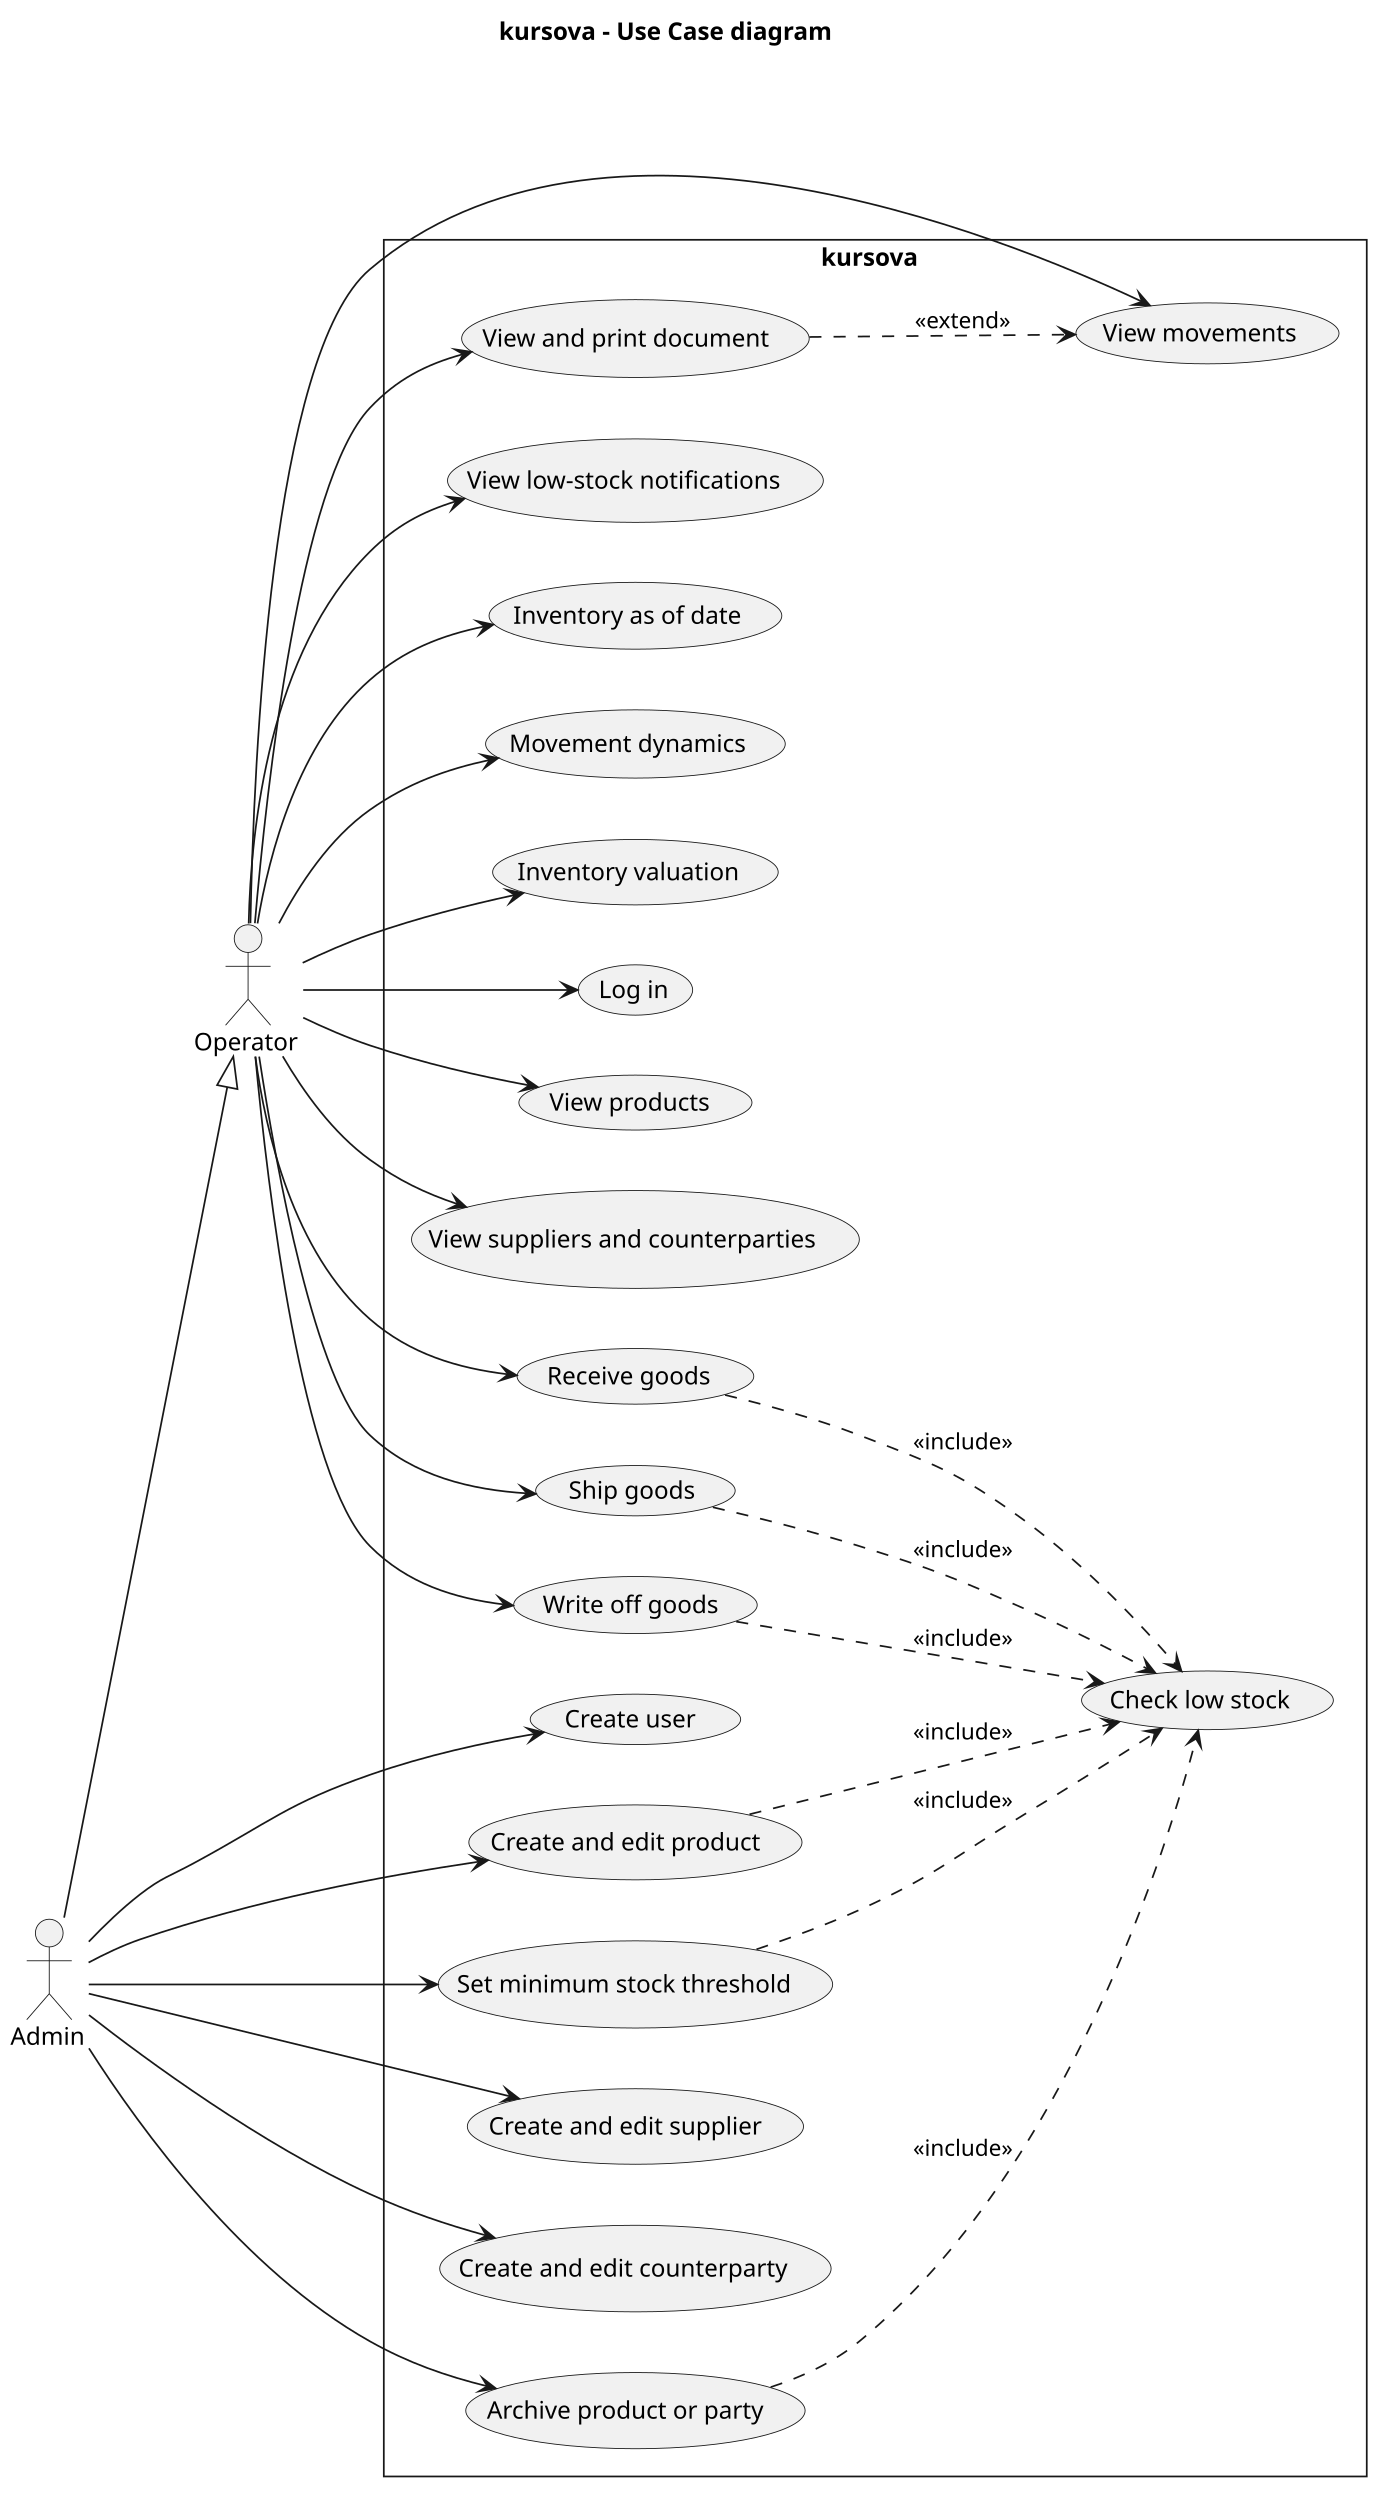
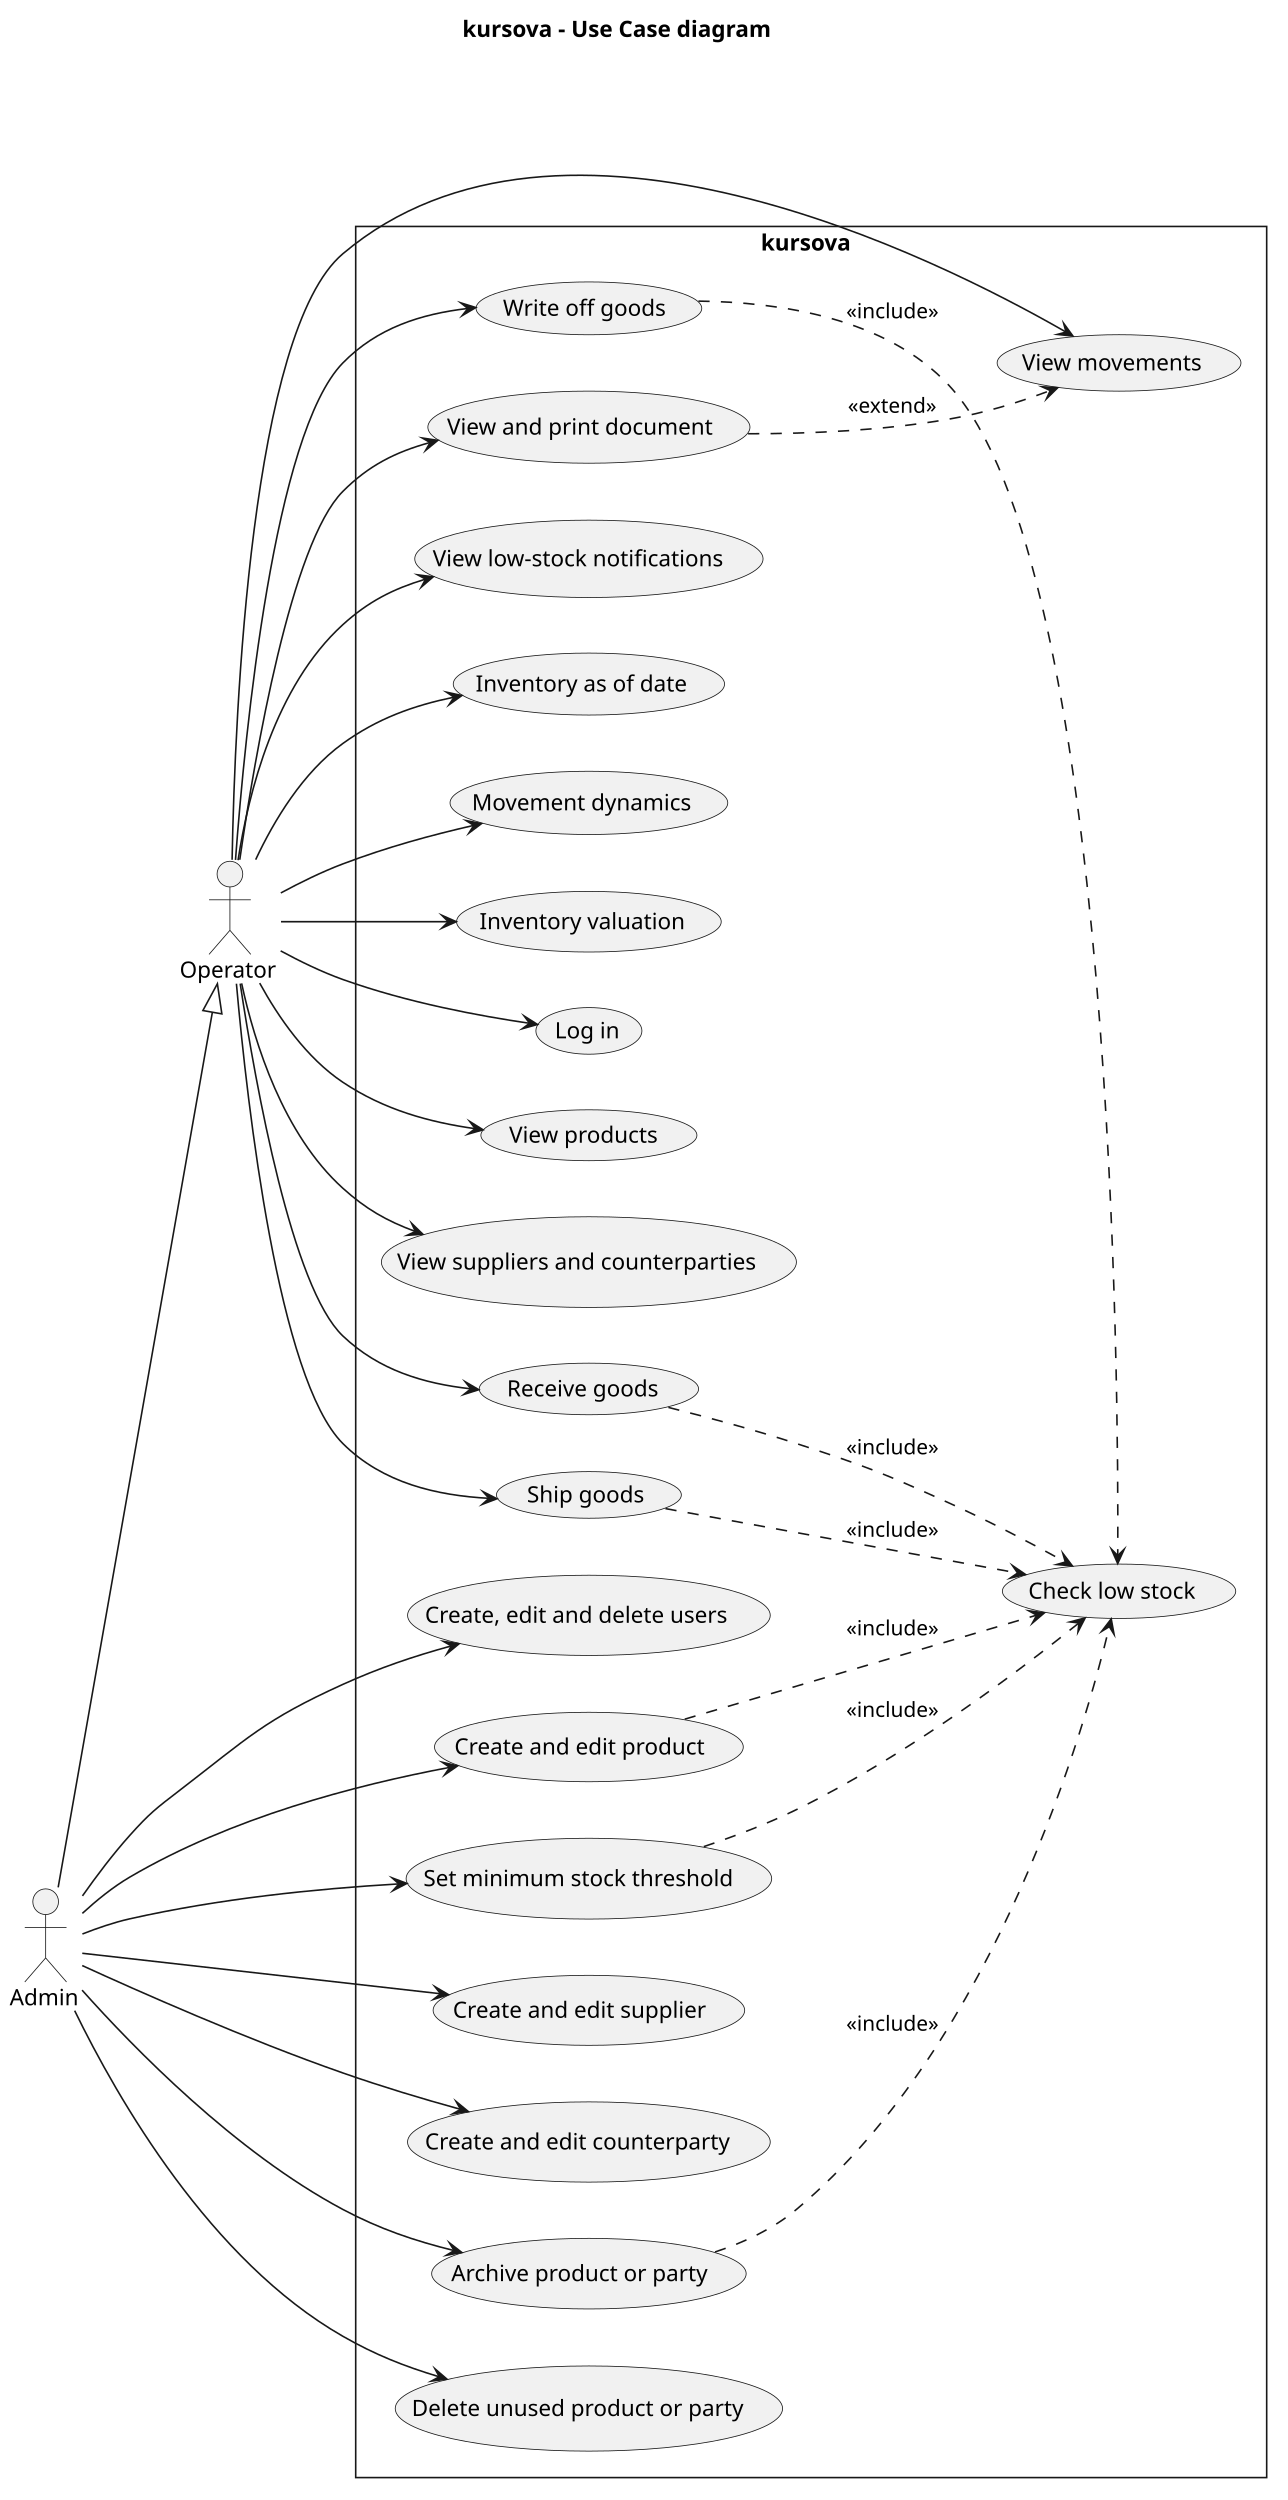
- <svg xmlns="http://www.w3.org/2000/svg" version="1.1" data-diagram-type="DESCRIPTION" style="width:802px;height:1443px;background:#FFFFFF;" width="802px" height="1443px" viewBox="0 0 802 1443" zoomAndPan="magnify" preserveAspectRatio="none" contentStyleType="text/css">
+ <svg xmlns="http://www.w3.org/2000/svg" version="1.1" data-diagram-type="DESCRIPTION" style="width:802px;height:1557px;background:#FFFFFF;" width="802px" height="1557px" viewBox="0 0 802 1557" zoomAndPan="magnify" preserveAspectRatio="none" contentStyleType="text/css">
  <defs />
  <g font-family="sans-serif" lengthAdjust="spacing">
    <g class="title" data-source-line="1">
      <text x="287.951" y="22.995" fill="#000" font-size="14" textLength="219.987" font-weight="700">kursova - Use Case diagram</text>
    </g>
    <g class="cluster" data-qualified-name="kursova" id="ent0004" data-source-line="13">
-       <rect x="221.53" y="138.417" width="567.36" height="1291" fill="none" style="stroke:#181818;stroke-width:1;" />
-       <text x="473.857" y="153.412" fill="#000" font-size="14" textLength="62.706" font-weight="700">kursova</text>
+       <rect x="221.53" y="141.037" width="567.36" height="1402" fill="none" style="stroke:#181818;stroke-width:1;" />
+       <text x="473.857" y="156.032" fill="#000" font-size="14" textLength="62.706" font-weight="700">kursova</text>
    </g>
    <g class="entity" data-qualified-name="kursova.UC_Login" id="ent0005" data-source-line="14">
-       <ellipse cx="366.767" cy="571.421" rx="33.027" ry="14.524" fill="#F1F1F1" style="stroke:#181818;stroke-width:0.5;" />
-       <text x="345.535" y="576.069" fill="#000" font-size="14" textLength="42.465">Log in</text>
+       <ellipse cx="366.767" cy="642.041" rx="33.027" ry="14.524" fill="#F1F1F1" style="stroke:#181818;stroke-width:0.5;" />
+       <text x="345.535" y="646.689" fill="#000" font-size="14" textLength="42.465">Log in</text>
    </g>
    <g class="entity" data-qualified-name="kursova.UC_ViewProducts" id="ent0006" data-source-line="16">
-       <ellipse cx="366.766" cy="636.412" rx="67.276" ry="15.855" fill="#F1F1F1" style="stroke:#181818;stroke-width:0.5;" />
-       <text x="317.052" y="641.061" fill="#000" font-size="14" textLength="99.429">View products</text>
+       <ellipse cx="366.766" cy="707.032" rx="67.276" ry="15.855" fill="#F1F1F1" style="stroke:#181818;stroke-width:0.5;" />
+       <text x="317.052" y="711.681" fill="#000" font-size="14" textLength="99.429">View products</text>
    </g>
    <g class="entity" data-qualified-name="kursova.UC_ViewParties" id="ent0007" data-source-line="17">
-       <ellipse cx="366.774" cy="715.416" rx="129.244" ry="28.249" fill="#F1F1F1" style="stroke:#181818;stroke-width:0.5;" />
-       <text x="247.285" y="720.064" fill="#000" font-size="14" textLength="238.978">View suppliers and counterparties</text>
+       <ellipse cx="366.774" cy="786.036" rx="129.244" ry="28.249" fill="#F1F1F1" style="stroke:#181818;stroke-width:0.5;" />
+       <text x="247.285" y="790.684" fill="#000" font-size="14" textLength="238.978">View suppliers and counterparties</text>
    </g>
    <g class="entity" data-qualified-name="kursova.UC_Receive" id="ent0008" data-source-line="19">
-       <ellipse cx="366.77" cy="794.419" rx="68.31" ry="16.062" fill="#F1F1F1" style="stroke:#181818;stroke-width:0.5;" />
-       <text x="315.726" y="799.067" fill="#000" font-size="14" textLength="102.088">Receive goods</text>
+       <ellipse cx="366.77" cy="865.039" rx="68.31" ry="16.062" fill="#F1F1F1" style="stroke:#181818;stroke-width:0.5;" />
+       <text x="315.726" y="869.687" fill="#000" font-size="14" textLength="102.088">Receive goods</text>
    </g>
    <g class="entity" data-qualified-name="kursova.UC_Ship" id="ent0009" data-source-line="20">
-       <ellipse cx="366.768" cy="860.421" rx="57.578" ry="14.524" fill="#F1F1F1" style="stroke:#181818;stroke-width:0.5;" />
-       <text x="328.175" y="865.069" fill="#000" font-size="14" textLength="77.185">Ship goods</text>
+       <ellipse cx="366.768" cy="931.041" rx="57.578" ry="14.524" fill="#F1F1F1" style="stroke:#181818;stroke-width:0.5;" />
+       <text x="328.175" y="935.689" fill="#000" font-size="14" textLength="77.185">Ship goods</text>
    </g>
    <g class="entity" data-qualified-name="kursova.UC_WriteOff" id="ent0010" data-source-line="21">
-       <ellipse cx="366.772" cy="926.415" rx="70.292" ry="16.458" fill="#F1F1F1" style="stroke:#181818;stroke-width:0.5;" />
-       <text x="313.216" y="931.064" fill="#000" font-size="14" textLength="107.112">Write off goods</text>
+       <ellipse cx="366.772" cy="192.035" rx="70.292" ry="16.458" fill="#F1F1F1" style="stroke:#181818;stroke-width:0.5;" />
+       <text x="313.216" y="196.684" fill="#000" font-size="14" textLength="107.112">Write off goods</text>
    </g>
    <g class="entity" data-qualified-name="kursova.UC_ViewMovements" id="ent0011" data-source-line="22">
-       <ellipse cx="696.945" cy="192.414" rx="75.935" ry="17.587" fill="#F1F1F1" style="stroke:#181818;stroke-width:0.5;" />
-       <text x="636.45" y="197.062" fill="#000" font-size="14" textLength="120.989">View movements</text>
+       <ellipse cx="696.945" cy="226.034" rx="75.935" ry="17.587" fill="#F1F1F1" style="stroke:#181818;stroke-width:0.5;" />
+       <text x="636.45" y="230.682" fill="#000" font-size="14" textLength="120.989">View movements</text>
    </g>
    <g class="entity" data-qualified-name="kursova.UC_Print" id="ent0012" data-source-line="23">
-       <ellipse cx="366.774" cy="195.42" rx="100.314" ry="22.463" fill="#F1F1F1" style="stroke:#181818;stroke-width:0.5;" />
-       <text x="278.399" y="200.068" fill="#000" font-size="14" textLength="176.75">View and print document</text>
+       <ellipse cx="366.774" cy="266.04" rx="100.314" ry="22.463" fill="#F1F1F1" style="stroke:#181818;stroke-width:0.5;" />
+       <text x="278.399" y="270.688" fill="#000" font-size="14" textLength="176.75">View and print document</text>
    </g>
    <g class="entity" data-qualified-name="kursova.UC_Notifications" id="ent0013" data-source-line="25">
-       <ellipse cx="366.769" cy="277.421" rx="108.469" ry="24.094" fill="#F1F1F1" style="stroke:#181818;stroke-width:0.5;" />
-       <text x="269.487" y="282.069" fill="#000" font-size="14" textLength="194.564">View low-stock notifications</text>
+       <ellipse cx="366.769" cy="348.041" rx="108.469" ry="24.094" fill="#F1F1F1" style="stroke:#181818;stroke-width:0.5;" />
+       <text x="269.487" y="352.689" fill="#000" font-size="14" textLength="194.564">View low-stock notifications</text>
    </g>
    <g class="entity" data-qualified-name="kursova.UC_ReportAsOf" id="ent0014" data-source-line="27">
-       <ellipse cx="366.773" cy="355.415" rx="84.493" ry="19.299" fill="#F1F1F1" style="stroke:#181818;stroke-width:0.5;" />
-       <text x="296.195" y="360.064" fill="#000" font-size="14" textLength="141.155">Inventory as of date</text>
+       <ellipse cx="366.773" cy="426.035" rx="84.493" ry="19.299" fill="#F1F1F1" style="stroke:#181818;stroke-width:0.5;" />
+       <text x="296.195" y="430.684" fill="#000" font-size="14" textLength="141.155">Inventory as of date</text>
    </g>
    <g class="entity" data-qualified-name="kursova.UC_ReportDynamics" id="ent0015" data-source-line="28">
-       <ellipse cx="366.77" cy="429.415" rx="86.49" ry="19.698" fill="#F1F1F1" style="stroke:#181818;stroke-width:0.5;" />
-       <text x="293.896" y="434.063" fill="#000" font-size="14" textLength="145.749">Movement dynamics</text>
+       <ellipse cx="366.77" cy="500.035" rx="86.49" ry="19.698" fill="#F1F1F1" style="stroke:#181818;stroke-width:0.5;" />
+       <text x="293.896" y="504.683" fill="#000" font-size="14" textLength="145.749">Movement dynamics</text>
    </g>
    <g class="entity" data-qualified-name="kursova.UC_ReportValuation" id="ent0016" data-source-line="29">
-       <ellipse cx="366.768" cy="503.421" rx="82.418" ry="18.884" fill="#F1F1F1" style="stroke:#181818;stroke-width:0.5;" />
-       <text x="298.597" y="508.069" fill="#000" font-size="14" textLength="136.343">Inventory valuation</text>
+       <ellipse cx="366.768" cy="574.041" rx="82.418" ry="18.884" fill="#F1F1F1" style="stroke:#181818;stroke-width:0.5;" />
+       <text x="298.597" y="578.689" fill="#000" font-size="14" textLength="136.343">Inventory valuation</text>
    </g>
    <g class="entity" data-qualified-name="kursova.UC_CreateUser" id="ent0017" data-source-line="31">
-       <ellipse cx="366.774" cy="992.414" rx="60.734" ry="14.547" fill="#F1F1F1" style="stroke:#181818;stroke-width:0.5;" />
-       <text x="325.868" y="997.062" fill="#000" font-size="14" textLength="81.813">Create user</text>
+       <ellipse cx="366.773" cy="1006.035" rx="112.943" ry="24.989" fill="#F1F1F1" style="stroke:#181818;stroke-width:0.5;" />
+       <text x="264.658" y="1010.684" fill="#000" font-size="14" textLength="204.23">Create, edit and delete users</text>
    </g>
    <g class="entity" data-qualified-name="kursova.UC_ManageProduct" id="ent0018" data-source-line="32">
-       <ellipse cx="366.766" cy="1063.418" rx="96.156" ry="21.631" fill="#F1F1F1" style="stroke:#181818;stroke-width:0.5;" />
-       <text x="282.992" y="1068.067" fill="#000" font-size="14" textLength="167.549">Create and edit product</text>
+       <ellipse cx="366.766" cy="1088.038" rx="96.156" ry="21.631" fill="#F1F1F1" style="stroke:#181818;stroke-width:0.5;" />
+       <text x="282.992" y="1092.687" fill="#000" font-size="14" textLength="167.549">Create and edit product</text>
    </g>
    <g class="entity" data-qualified-name="kursova.UC_Threshold" id="ent0019" data-source-line="33">
-       <ellipse cx="366.765" cy="1145.416" rx="113.845" ry="25.169" fill="#F1F1F1" style="stroke:#181818;stroke-width:0.5;" />
-       <text x="263.679" y="1150.064" fill="#000" font-size="14" textLength="206.172">Set minimum stock threshold</text>
+       <ellipse cx="366.765" cy="1170.036" rx="113.845" ry="25.169" fill="#F1F1F1" style="stroke:#181818;stroke-width:0.5;" />
+       <text x="263.679" y="1174.684" fill="#000" font-size="14" textLength="206.172">Set minimum stock threshold</text>
    </g>
    <g class="entity" data-qualified-name="kursova.UC_ManageSupplier" id="ent0020" data-source-line="34">
-       <ellipse cx="366.767" cy="1227.412" rx="97.027" ry="21.805" fill="#F1F1F1" style="stroke:#181818;stroke-width:0.5;" />
-       <text x="282.025" y="1232.061" fill="#000" font-size="14" textLength="169.483">Create and edit supplier</text>
+       <ellipse cx="366.767" cy="1252.032" rx="97.027" ry="21.805" fill="#F1F1F1" style="stroke:#181818;stroke-width:0.5;" />
+       <text x="282.025" y="1256.681" fill="#000" font-size="14" textLength="169.483">Create and edit supplier</text>
    </g>
    <g class="entity" data-qualified-name="kursova.UC_ManageCounterparty" id="ent0021" data-source-line="35">
-       <ellipse cx="366.766" cy="1309.418" rx="112.956" ry="24.991" fill="#F1F1F1" style="stroke:#181818;stroke-width:0.5;" />
-       <text x="264.637" y="1314.066" fill="#000" font-size="14" textLength="204.258">Create and edit counterparty</text>
+       <ellipse cx="366.766" cy="1334.038" rx="112.956" ry="24.991" fill="#F1F1F1" style="stroke:#181818;stroke-width:0.5;" />
+       <text x="264.637" y="1338.686" fill="#000" font-size="14" textLength="204.258">Create and edit counterparty</text>
    </g>
    <g class="entity" data-qualified-name="kursova.UC_Archive" id="ent0022" data-source-line="36">
-       <ellipse cx="366.773" cy="1391.415" rx="97.943" ry="21.989" fill="#F1F1F1" style="stroke:#181818;stroke-width:0.5;" />
-       <text x="281.016" y="1396.064" fill="#000" font-size="14" textLength="171.514">Archive product or party</text>
-     </g>
-     <g class="entity" data-qualified-name="kursova.UC_CheckLowStock" id="ent0023" data-source-line="38">
-       <ellipse cx="696.948" cy="981.42" rx="72.668" ry="16.934" fill="#F1F1F1" style="stroke:#181818;stroke-width:0.5;" />
-       <text x="640.435" y="986.069" fill="#000" font-size="14" textLength="113.025">Check low stock</text>
+       <ellipse cx="366.773" cy="1416.035" rx="97.943" ry="21.989" fill="#F1F1F1" style="stroke:#181818;stroke-width:0.5;" />
+       <text x="281.016" y="1420.684" fill="#000" font-size="14" textLength="171.514">Archive product or party</text>
+     </g>
+     <g class="entity" data-qualified-name="kursova.UC_Delete" id="ent0023" data-source-line="37">
+       <ellipse cx="366.774" cy="1500.042" rx="120.624" ry="26.525" fill="#F1F1F1" style="stroke:#181818;stroke-width:0.5;" />
+       <text x="256.431" y="1504.69" fill="#000" font-size="14" textLength="220.685">Delete unused product or party</text>
+     </g>
+     <g class="entity" data-qualified-name="kursova.UC_CheckLowStock" id="ent0024" data-source-line="39">
+       <ellipse cx="696.948" cy="991.04" rx="72.668" ry="16.934" fill="#F1F1F1" style="stroke:#181818;stroke-width:0.5;" />
+       <text x="640.435" y="995.689" fill="#000" font-size="14" textLength="113.025">Check low stock</text>
    </g>
    <g class="entity" data-qualified-name="Operator" id="ent0001" data-source-line="8">
-       <ellipse cx="143.193" cy="541.767" rx="8" ry="8" fill="#F1F1F1" style="stroke:#181818;stroke-width:0.5;" />
-       <path d="M143.193,549.767 L143.193,576.767 M130.193,557.767 L156.193,557.767 M143.193,576.767 L130.193,591.767 M143.193,576.767 L156.193,591.767" style="stroke:#181818;stroke-width:0.5;" fill="none" />
-       <text x="111.86" y="606.262" fill="#000" font-size="14" textLength="62.665">Operator</text>
+       <ellipse cx="143.193" cy="544.387" rx="8" ry="8" fill="#F1F1F1" style="stroke:#181818;stroke-width:0.5;" />
+       <path d="M143.193,552.387 L143.193,579.387 M130.193,560.387 L156.193,560.387 M143.193,579.387 L130.193,594.387 M143.193,579.387 L156.193,594.387" style="stroke:#181818;stroke-width:0.5;" fill="none" />
+       <text x="111.86" y="608.882" fill="#000" font-size="14" textLength="62.665">Operator</text>
    </g>
    <g class="entity" data-qualified-name="Admin" id="ent0002" data-source-line="9">
-       <ellipse cx="28.432" cy="1115.767" rx="8" ry="8" fill="#F1F1F1" style="stroke:#181818;stroke-width:0.5;" />
-       <path d="M28.432,1123.767 L28.432,1150.767 M15.432,1131.767 L41.432,1131.767 M28.432,1150.767 L15.432,1165.767 M28.432,1150.767 L41.432,1165.767" style="stroke:#181818;stroke-width:0.5;" fill="none" />
-       <text x="6" y="1180.262" fill="#000" font-size="14" textLength="44.864">Admin</text>
+       <ellipse cx="28.432" cy="1184.387" rx="8" ry="8" fill="#F1F1F1" style="stroke:#181818;stroke-width:0.5;" />
+       <path d="M28.432,1192.387 L28.432,1219.387 M15.432,1200.387 L41.432,1200.387 M28.432,1219.387 L15.432,1234.387 M28.432,1219.387 L41.432,1234.387" style="stroke:#181818;stroke-width:0.5;" fill="none" />
+       <text x="6" y="1248.882" fill="#000" font-size="14" textLength="44.864">Admin</text>
    </g>
    <g class="link" data-entity-1="ent0002" data-entity-2="ent0001" id="lnk3" data-source-line="11" data-link-type="extension">
-       <path d="M37.01,1106.867 C57.55,1002.297 110.679,731.839 131.189,627.469" style="stroke:#181818;stroke-width:1;" fill="none" id="Admin-to-Operator" />
-       <polygon points="134.66,609.807,125.302,626.312,137.077,628.626,134.66,609.807" fill="none" style="stroke:#181818;stroke-width:1;stroke-linejoin:miter;stroke-miterlimit:10;" />
-     </g>
-     <g class="link" data-entity-1="ent0001" data-entity-2="ent0005" id="lnk24" data-source-line="41" data-link-type="dependency">
-       <path d="M175.01,571.417 C216.74,571.417 285.91,571.417 328.43,571.417" style="stroke:#181818;stroke-width:1;" fill="none" id="Operator-to-UC_Login" />
-       <polygon points="333.43,571.417,324.43,567.417,328.43,571.417,324.43,575.417,333.43,571.417" fill="#181818" style="stroke:#181818;stroke-width:1;stroke-linejoin:miter;stroke-miterlimit:10;" />
-     </g>
-     <g class="link" data-entity-1="ent0001" data-entity-2="ent0006" id="lnk25" data-source-line="42" data-link-type="dependency">
-       <path d="M175.01,587.397 C186.83,593.057 200.58,599.087 213.53,603.417 C244.95,613.927 276.246,621.014 305.466,626.504" style="stroke:#181818;stroke-width:1;" fill="none" id="Operator-to-UC_ViewProducts" />
-       <polygon points="310.38,627.427,302.273,621.834,305.466,626.504,300.796,629.696,310.38,627.427" fill="#181818" style="stroke:#181818;stroke-width:1;stroke-linejoin:miter;stroke-miterlimit:10;" />
-     </g>
-     <g class="link" data-entity-1="ent0001" data-entity-2="ent0007" id="lnk26" data-source-line="43" data-link-type="dependency">
-       <path d="M163.19,609.687 C175.09,630.087 192.22,654.067 213.53,669.417 C230,681.277 244.822,688.52 264.342,695.1" style="stroke:#181818;stroke-width:1;" fill="none" id="Operator-to-UC_ViewParties" />
-       <polygon points="269.08,696.697,261.829,690.032,264.342,695.1,259.274,697.612,269.08,696.697" fill="#181818" style="stroke:#181818;stroke-width:1;stroke-linejoin:miter;stroke-miterlimit:10;" />
-     </g>
-     <g class="link" data-entity-1="ent0001" data-entity-2="ent0008" id="lnk27" data-source-line="44" data-link-type="dependency">
-       <path d="M147.43,609.977 C153.2,653.347 169.2,722.757 213.53,761.417 C236.66,781.597 264.246,789.768 293.316,793.278" style="stroke:#181818;stroke-width:1;" fill="none" id="Operator-to-UC_Receive" />
-       <polygon points="298.28,793.877,289.824,788.827,293.316,793.278,288.865,796.769,298.28,793.877" fill="#181818" style="stroke:#181818;stroke-width:1;stroke-linejoin:miter;stroke-miterlimit:10;" />
-     </g>
-     <g class="link" data-entity-1="ent0001" data-entity-2="ent0009" id="lnk28" data-source-line="45" data-link-type="dependency">
-       <path d="M149.59,609.867 C159.37,673.967 181.96,798.577 213.53,828.417 C238.85,852.347 272.32,859.976 304.25,861.966" style="stroke:#181818;stroke-width:1;" fill="none" id="Operator-to-UC_Ship" />
-       <polygon points="309.24,862.277,300.506,857.725,304.25,861.966,300.009,865.709,309.24,862.277" fill="#181818" style="stroke:#181818;stroke-width:1;stroke-linejoin:miter;stroke-miterlimit:10;" />
-     </g>
-     <g class="link" data-entity-1="ent0001" data-entity-2="ent0010" id="lnk29" data-source-line="46" data-link-type="dependency">
-       <path d="M147.38,609.807 C154.48,686.097 174.21,852.817 213.53,892.417 C235,914.037 262.036,922.619 291.166,926.129" style="stroke:#181818;stroke-width:1;" fill="none" id="Operator-to-UC_WriteOff" />
-       <polygon points="296.13,926.727,287.673,921.679,291.166,926.129,286.716,929.621,296.13,926.727" fill="#181818" style="stroke:#181818;stroke-width:1;stroke-linejoin:miter;stroke-miterlimit:10;" />
-     </g>
-     <g class="link" data-entity-1="ent0001" data-entity-2="ent0011" id="lnk30" data-source-line="47" data-link-type="dependency">
-       <path d="M144.56,532.877 C146.35,439.197 156.54,203.687 213.53,155.417 C345.88,43.297 574.087,134.005 659.137,174.095" style="stroke:#181818;stroke-width:1;" fill="none" id="Operator-to-UC_ViewMovements" />
-       <polygon points="663.66,176.227,657.225,168.771,659.137,174.095,653.814,176.008,663.66,176.227" fill="#181818" style="stroke:#181818;stroke-width:1;stroke-linejoin:miter;stroke-miterlimit:10;" />
-     </g>
-     <g class="link" data-entity-1="ent0001" data-entity-2="ent0012" id="lnk31" data-source-line="48" data-link-type="dependency">
-       <path d="M147.12,532.887 C153.87,454.017 173.17,277.997 213.53,235.417 C229.04,219.057 245.539,210.414 267.329,204.414" style="stroke:#181818;stroke-width:1;" fill="none" id="Operator-to-UC_Print" />
-       <polygon points="272.15,203.087,262.411,201.62,267.329,204.414,264.535,209.333,272.15,203.087" fill="#181818" style="stroke:#181818;stroke-width:1;stroke-linejoin:miter;stroke-miterlimit:10;" />
-     </g>
-     <g class="link" data-entity-1="ent0001" data-entity-2="ent0013" id="lnk32" data-source-line="49" data-link-type="dependency">
-       <path d="M143.54,533.057 C144.76,477.837 155.43,376.257 213.53,318.417 C228.37,303.647 243.152,295.509 263.302,289.299" style="stroke:#181818;stroke-width:1;" fill="none" id="Operator-to-UC_Notifications" />
-       <polygon points="268.08,287.827,258.301,286.655,263.302,289.299,260.657,294.3,268.08,287.827" fill="#181818" style="stroke:#181818;stroke-width:1;stroke-linejoin:miter;stroke-miterlimit:10;" />
-     </g>
-     <g class="link" data-entity-1="ent0001" data-entity-2="ent0014" id="lnk33" data-source-line="50" data-link-type="dependency">
-       <path d="M148.64,533.017 C155.43,492.167 172.31,428.557 213.53,392.417 C233.16,375.207 254.581,366.699 279.811,361.539" style="stroke:#181818;stroke-width:1;" fill="none" id="Operator-to-UC_ReportAsOf" />
-       <polygon points="284.71,360.537,275.091,358.421,279.811,361.539,276.694,366.259,284.71,360.537" fill="#181818" style="stroke:#181818;stroke-width:1;stroke-linejoin:miter;stroke-miterlimit:10;" />
-     </g>
-     <g class="link" data-entity-1="ent0001" data-entity-2="ent0015" id="lnk34" data-source-line="51" data-link-type="dependency">
-       <path d="M161.02,532.957 C172.68,510.637 190.29,483.787 213.53,467.417 C235.13,452.197 257.333,444.115 282.653,438.635" style="stroke:#181818;stroke-width:1;" fill="none" id="Operator-to-UC_ReportDynamics" />
-       <polygon points="287.54,437.577,277.898,435.571,282.653,438.635,279.59,443.39,287.54,437.577" fill="#181818" style="stroke:#181818;stroke-width:1;stroke-linejoin:miter;stroke-miterlimit:10;" />
-     </g>
-     <g class="link" data-entity-1="ent0001" data-entity-2="ent0016" id="lnk35" data-source-line="52" data-link-type="dependency">
-       <path d="M174.71,555.727 C186.61,550.037 200.5,543.917 213.53,539.417 C242.03,529.587 269.554,522.569 297.114,516.579" style="stroke:#181818;stroke-width:1;" fill="none" id="Operator-to-UC_ReportValuation" />
-       <polygon points="302,515.517,292.356,513.52,297.114,516.579,294.055,521.337,302,515.517" fill="#181818" style="stroke:#181818;stroke-width:1;stroke-linejoin:miter;stroke-miterlimit:10;" />
-     </g>
-     <g class="link" data-entity-1="ent0002" data-entity-2="ent0017" id="lnk36" data-source-line="54" data-link-type="dependency">
-       <path d="M51.25,1120.737 C59.97,1111.597 70.42,1101.497 80.86,1093.417 C93.47,1083.667 97.85,1082.997 111.86,1075.417 C156.34,1051.377 165.81,1041.087 213.53,1024.417 C246.04,1013.057 279.003,1005.927 308.853,1000.777" style="stroke:#181818;stroke-width:1;" fill="none" id="Admin-to-UC_CreateUser" />
-       <polygon points="313.78,999.927,304.231,997.515,308.853,1000.777,305.591,1005.399,313.78,999.927" fill="#181818" style="stroke:#181818;stroke-width:1;stroke-linejoin:miter;stroke-miterlimit:10;" />
-     </g>
-     <g class="link" data-entity-1="ent0002" data-entity-2="ent0018" id="lnk37" data-source-line="55" data-link-type="dependency">
-       <path d="M51.13,1132.787 C60.09,1128.007 70.74,1122.897 80.86,1119.417 C146.53,1096.847 219.074,1083.083 276.654,1074.513" style="stroke:#181818;stroke-width:1;" fill="none" id="Admin-to-UC_ManageProduct" />
-       <polygon points="281.6,1073.777,272.109,1071.145,276.654,1074.513,273.287,1079.058,281.6,1073.777" fill="#181818" style="stroke:#181818;stroke-width:1;stroke-linejoin:miter;stroke-miterlimit:10;" />
-     </g>
-     <g class="link" data-entity-1="ent0002" data-entity-2="ent0019" id="lnk38" data-source-line="56" data-link-type="dependency">
-       <path d="M51.24,1145.417 C91.42,1145.417 174.68,1145.417 247.51,1145.417" style="stroke:#181818;stroke-width:1;" fill="none" id="Admin-to-UC_Threshold" />
-       <polygon points="252.51,1145.417,243.51,1141.417,247.51,1145.417,243.51,1149.417,252.51,1145.417" fill="#181818" style="stroke:#181818;stroke-width:1;stroke-linejoin:miter;stroke-miterlimit:10;" />
-     </g>
-     <g class="link" data-entity-1="ent0002" data-entity-2="ent0020" id="lnk39" data-source-line="57" data-link-type="dependency">
-       <path d="M51.24,1150.737 C100.66,1162.787 217.982,1191.382 294.692,1210.092" style="stroke:#181818;stroke-width:1;" fill="none" id="Admin-to-UC_ManageSupplier" />
-       <polygon points="299.55,1211.277,291.754,1205.258,294.692,1210.092,289.858,1213.03,299.55,1211.277" fill="#181818" style="stroke:#181818;stroke-width:1;stroke-linejoin:miter;stroke-miterlimit:10;" />
-     </g>
-     <g class="link" data-entity-1="ent0002" data-entity-2="ent0021" id="lnk40" data-source-line="58" data-link-type="dependency">
-       <path d="M51.36,1163.087 C84.6,1189.077 150.56,1237.657 213.53,1266.417 C236.14,1276.737 256.97,1283.806 280.69,1290.356" style="stroke:#181818;stroke-width:1;" fill="none" id="Admin-to-UC_ManageCounterparty" />
-       <polygon points="285.51,1291.687,277.899,1285.436,280.69,1290.356,275.77,1293.147,285.51,1291.687" fill="#181818" style="stroke:#181818;stroke-width:1;stroke-linejoin:miter;stroke-miterlimit:10;" />
-     </g>
-     <g class="link" data-entity-1="ent0002" data-entity-2="ent0022" id="lnk41" data-source-line="59" data-link-type="dependency">
-       <path d="M51.34,1182.287 C81.53,1229.597 140.56,1310.417 213.53,1351.417 C235.69,1363.867 256.986,1371.347 281.296,1377.357" style="stroke:#181818;stroke-width:1;" fill="none" id="Admin-to-UC_Archive" />
-       <polygon points="286.15,1378.557,278.373,1372.514,281.296,1377.357,276.453,1380.28,286.15,1378.557" fill="#181818" style="stroke:#181818;stroke-width:1;stroke-linejoin:miter;stroke-miterlimit:10;" />
-     </g>
-     <g class="link" data-entity-1="ent0008" data-entity-2="ent0023" id="lnk42" data-source-line="61" data-link-type="dependency">
-       <path d="M418.52,805.187 C442.41,810.927 471.08,818.817 496.02,828.417 C540.35,845.497 552.59,849.487 591.02,877.417 C627.32,903.807 659.764,938.931 678.724,960.911" style="stroke:#181818;stroke-width:1;stroke-dasharray:7,7;" fill="none" id="UC_Receive-to-UC_CheckLowStock" />
-       <polygon points="681.99,964.697,679.14,955.269,678.724,960.911,673.083,960.495,681.99,964.697" fill="#181818" style="stroke:#181818;stroke-width:1;stroke-linejoin:miter;stroke-miterlimit:10;" />
-       <text x="527.02" y="836.564" fill="#000" font-size="13" textLength="63.007">«include»</text>
-     </g>
-     <g class="link" data-entity-1="ent0009" data-entity-2="ent0023" id="lnk43" data-source-line="62" data-link-type="dependency">
-       <path d="M411.46,869.977 C436.43,875.767 468.2,883.707 496.02,892.417 C539.11,905.907 549.7,910.217 591.02,928.417 C617.17,939.937 641.679,952.37 662.529,963.39" style="stroke:#181818;stroke-width:1;stroke-dasharray:7,7;" fill="none" id="UC_Ship-to-UC_CheckLowStock" />
-       <polygon points="666.95,965.727,660.862,957.985,662.529,963.39,657.124,965.058,666.95,965.727" fill="#181818" style="stroke:#181818;stroke-width:1;stroke-linejoin:miter;stroke-miterlimit:10;" />
-       <text x="527.02" y="898.764" fill="#000" font-size="13" textLength="63.007">«include»</text>
-     </g>
-     <g class="link" data-entity-1="ent0010" data-entity-2="ent0023" id="lnk44" data-source-line="63" data-link-type="dependency">
-       <path d="M424.94,935.997 C484.35,945.957 571.949,960.63 632.019,970.7" style="stroke:#181818;stroke-width:1;stroke-dasharray:7,7;" fill="none" id="UC_WriteOff-to-UC_CheckLowStock" />
-       <polygon points="636.95,971.527,628.735,966.094,632.019,970.7,627.413,973.984,636.95,971.527" fill="#181818" style="stroke:#181818;stroke-width:1;stroke-linejoin:miter;stroke-miterlimit:10;" />
-       <text x="527.02" y="949.984" fill="#000" font-size="13" textLength="63.007">«include»</text>
-     </g>
-     <g class="link" data-entity-1="ent0019" data-entity-2="ent0023" id="lnk45" data-source-line="64" data-link-type="dependency">
-       <path d="M436.64,1125.157 C456.14,1118.657 477.18,1110.917 496.02,1102.417 C540.48,1082.337 549.25,1072.627 591.02,1047.417 C618.47,1030.847 645.297,1013.899 666.457,1000.379" style="stroke:#181818;stroke-width:1;stroke-dasharray:7,7;" fill="none" id="UC_Threshold-to-UC_CheckLowStock" />
-       <polygon points="670.67,997.687,660.932,999.162,666.457,1000.379,665.24,1005.903,670.67,997.687" fill="#181818" style="stroke:#181818;stroke-width:1;stroke-linejoin:miter;stroke-miterlimit:10;" />
-       <text x="527.02" y="1043.484" fill="#000" font-size="13" textLength="63.007">«include»</text>
-     </g>
-     <g class="link" data-entity-1="ent0018" data-entity-2="ent0023" id="lnk46" data-source-line="65" data-link-type="dependency">
-       <path d="M432.61,1047.217 C495.28,1031.557 584.039,1009.379 641.139,995.109" style="stroke:#181818;stroke-width:1;stroke-dasharray:7,7;" fill="none" id="UC_ManageProduct-to-UC_CheckLowStock" />
-       <polygon points="645.99,993.897,636.289,992.198,641.139,995.109,638.228,999.96,645.99,993.897" fill="#181818" style="stroke:#181818;stroke-width:1;stroke-linejoin:miter;stroke-miterlimit:10;" />
-       <text x="527.02" y="1004.004" fill="#000" font-size="13" textLength="63.007">«include»</text>
-     </g>
-     <g class="link" data-entity-1="ent0022" data-entity-2="ent0023" id="lnk47" data-source-line="66" data-link-type="dependency">
-       <path d="M444.85,1377.837 C463.02,1371.947 481.34,1363.497 496.02,1351.417 C617.48,1251.397 674.855,1062.412 690.365,1003.592" style="stroke:#181818;stroke-width:1;stroke-dasharray:7,7;" fill="none" id="UC_Archive-to-UC_CheckLowStock" />
-       <polygon points="691.64,998.757,685.477,1006.44,690.365,1003.592,693.213,1008.479,691.64,998.757" fill="#181818" style="stroke:#181818;stroke-width:1;stroke-linejoin:miter;stroke-miterlimit:10;" />
-       <text x="527.02" y="1244.364" fill="#000" font-size="13" textLength="63.007">«include»</text>
-     </g>
-     <g class="link" data-entity-1="ent0012" data-entity-2="ent0011" id="lnk48" data-source-line="67" data-link-type="dependency">
-       <path d="M467.13,194.507 C516.46,194.057 570.09,193.562 615.65,193.152" style="stroke:#181818;stroke-width:1;stroke-dasharray:7,7;" fill="none" id="UC_Print-to-UC_ViewMovements" />
-       <polygon points="620.65,193.107,611.614,189.188,615.65,193.152,611.686,197.188,620.65,193.107" fill="#181818" style="stroke:#181818;stroke-width:1;stroke-linejoin:miter;stroke-miterlimit:10;" />
-       <text x="528.02" y="189.454" fill="#000" font-size="13" textLength="61.185">«extend»</text>
+       <path d="M36.23,1175.447 C56.33,1061.397 112.156,744.514 132.266,630.404" style="stroke:#181818;stroke-width:1;" fill="none" id="Admin-to-Operator" />
+       <polygon points="135.39,612.677,126.357,629.362,138.175,631.445,135.39,612.677" fill="none" style="stroke:#181818;stroke-width:1;stroke-linejoin:miter;stroke-miterlimit:10;" />
+     </g>
+     <g class="link" data-entity-1="ent0001" data-entity-2="ent0005" id="lnk25" data-source-line="42" data-link-type="dependency">
+       <path d="M174.79,592.207 C186.58,598.597 200.37,605.337 213.53,610.037 C254.23,624.577 298.574,632.707 329.824,637.317" style="stroke:#181818;stroke-width:1;" fill="none" id="Operator-to-UC_Login" />
+       <polygon points="334.77,638.047,326.45,632.776,329.824,637.317,325.283,640.691,334.77,638.047" fill="#181818" style="stroke:#181818;stroke-width:1;stroke-linejoin:miter;stroke-miterlimit:10;" />
+     </g>
+     <g class="link" data-entity-1="ent0001" data-entity-2="ent0006" id="lnk26" data-source-line="43" data-link-type="dependency">
+       <path d="M161.73,612.277 C173.44,633.627 190.87,658.897 213.53,674.037 C239.17,691.167 267.209,698.887 295.929,702.947" style="stroke:#181818;stroke-width:1;" fill="none" id="Operator-to-UC_ViewProducts" />
+       <polygon points="300.88,703.647,292.528,698.426,295.929,702.947,291.409,706.348,300.88,703.647" fill="#181818" style="stroke:#181818;stroke-width:1;stroke-linejoin:miter;stroke-miterlimit:10;" />
+     </g>
+     <g class="link" data-entity-1="ent0001" data-entity-2="ent0007" id="lnk27" data-source-line="44" data-link-type="dependency">
+       <path d="M150.48,612.437 C158.63,650.077 176.44,706.557 213.53,740.037 C227.67,752.807 240.557,760.301 258.697,766.971" style="stroke:#181818;stroke-width:1;" fill="none" id="Operator-to-UC_ViewParties" />
+       <polygon points="263.39,768.697,256.323,761.837,258.697,766.971,253.563,769.345,263.39,768.697" fill="#181818" style="stroke:#181818;stroke-width:1;stroke-linejoin:miter;stroke-miterlimit:10;" />
+     </g>
+     <g class="link" data-entity-1="ent0001" data-entity-2="ent0008" id="lnk28" data-source-line="45" data-link-type="dependency">
+       <path d="M149.59,612.617 C159.36,676.927 181.95,801.977 213.53,832.037 C235.96,853.387 263.81,861.696 293.24,864.956" style="stroke:#181818;stroke-width:1;" fill="none" id="Operator-to-UC_Receive" />
+       <polygon points="298.21,865.507,289.705,860.54,293.24,864.956,288.824,868.492,298.21,865.507" fill="#181818" style="stroke:#181818;stroke-width:1;stroke-linejoin:miter;stroke-miterlimit:10;" />
+     </g>
+     <g class="link" data-entity-1="ent0001" data-entity-2="ent0009" id="lnk29" data-source-line="46" data-link-type="dependency">
+       <path d="M147.24,612.647 C154.12,689.817 173.49,859.117 213.53,899.037 C238.39,923.827 272.277,931.417 304.517,933.157" style="stroke:#181818;stroke-width:1;" fill="none" id="Operator-to-UC_Ship" />
+       <polygon points="309.51,933.427,300.739,928.948,304.517,933.157,300.308,936.936,309.51,933.427" fill="#181818" style="stroke:#181818;stroke-width:1;stroke-linejoin:miter;stroke-miterlimit:10;" />
+     </g>
+     <g class="link" data-entity-1="ent0001" data-entity-2="ent0010" id="lnk30" data-source-line="47" data-link-type="dependency">
+       <path d="M146.67,535.567 C152.69,454.447 170.85,269.707 213.53,226.037 C234.92,204.147 262.124,195.539 291.384,192.109" style="stroke:#181818;stroke-width:1;" fill="none" id="Operator-to-UC_WriteOff" />
+       <polygon points="296.35,191.527,286.945,188.602,291.384,192.109,287.877,196.548,296.35,191.527" fill="#181818" style="stroke:#181818;stroke-width:1;stroke-linejoin:miter;stroke-miterlimit:10;" />
+     </g>
+     <g class="link" data-entity-1="ent0001" data-entity-2="ent0011" id="lnk31" data-source-line="48" data-link-type="dependency">
+       <path d="M144.55,535.487 C146.32,441.777 156.47,206.227 213.53,158.037 C349.4,43.297 583.155,160.406 663.915,206.816" style="stroke:#181818;stroke-width:1;" fill="none" id="Operator-to-UC_ViewMovements" />
+       <polygon points="668.25,209.307,662.44,201.354,663.915,206.816,658.454,208.291,668.25,209.307" fill="#181818" style="stroke:#181818;stroke-width:1;stroke-linejoin:miter;stroke-miterlimit:10;" />
+     </g>
+     <g class="link" data-entity-1="ent0001" data-entity-2="ent0012" id="lnk32" data-source-line="49" data-link-type="dependency">
+       <path d="M149.33,535.447 C158.9,469.297 181.43,338.257 213.53,306.037 C229.44,290.067 246.089,281.562 267.879,275.572" style="stroke:#181818;stroke-width:1;" fill="none" id="Operator-to-UC_Print" />
+       <polygon points="272.7,274.247,262.962,272.776,267.879,275.572,265.082,280.489,272.7,274.247" fill="#181818" style="stroke:#181818;stroke-width:1;stroke-linejoin:miter;stroke-miterlimit:10;" />
+     </g>
+     <g class="link" data-entity-1="ent0001" data-entity-2="ent0013" id="lnk33" data-source-line="50" data-link-type="dependency">
+       <path d="M148.26,535.717 C154.75,493.747 171.39,427.327 213.53,389.037 C229.23,374.767 244.592,366.828 265.052,360.668" style="stroke:#181818;stroke-width:1;" fill="none" id="Operator-to-UC_Notifications" />
+       <polygon points="269.84,359.227,260.069,357.991,265.052,360.668,262.375,365.652,269.84,359.227" fill="#181818" style="stroke:#181818;stroke-width:1;stroke-linejoin:miter;stroke-miterlimit:10;" />
+     </g>
+     <g class="link" data-entity-1="ent0001" data-entity-2="ent0014" id="lnk34" data-source-line="51" data-link-type="dependency">
+       <path d="M159.23,535.387 C170.61,511.107 188.57,481.057 213.53,463.037 C235.03,447.507 257.344,439.463 282.784,434.183" style="stroke:#181818;stroke-width:1;" fill="none" id="Operator-to-UC_ReportAsOf" />
+       <polygon points="287.68,433.167,278.055,431.079,282.784,434.183,279.681,438.912,287.68,433.167" fill="#181818" style="stroke:#181818;stroke-width:1;stroke-linejoin:miter;stroke-miterlimit:10;" />
+     </g>
+     <g class="link" data-entity-1="ent0001" data-entity-2="ent0015" id="lnk35" data-source-line="52" data-link-type="dependency">
+       <path d="M174.89,556.127 C186.69,549.777 200.46,542.977 213.53,538.037 C241.17,527.577 267.856,520.274 295.046,514.044" style="stroke:#181818;stroke-width:1;" fill="none" id="Operator-to-UC_ReportDynamics" />
+       <polygon points="299.92,512.927,290.254,511.038,295.046,514.044,292.041,518.836,299.92,512.927" fill="#181818" style="stroke:#181818;stroke-width:1;stroke-linejoin:miter;stroke-miterlimit:10;" />
+     </g>
+     <g class="link" data-entity-1="ent0001" data-entity-2="ent0016" id="lnk36" data-source-line="53" data-link-type="dependency">
+       <path d="M175.01,574.037 C203.19,574.037 241.16,574.037 279.18,574.037" style="stroke:#181818;stroke-width:1;" fill="none" id="Operator-to-UC_ReportValuation" />
+       <polygon points="284.18,574.037,275.18,570.037,279.18,574.037,275.18,578.037,284.18,574.037" fill="#181818" style="stroke:#181818;stroke-width:1;stroke-linejoin:miter;stroke-miterlimit:10;" />
+     </g>
+     <g class="link" data-entity-1="ent0002" data-entity-2="ent0017" id="lnk37" data-source-line="55" data-link-type="dependency">
+       <path d="M51.36,1180.767 C60.02,1168.477 70.39,1154.707 80.86,1143.037 C93.27,1129.217 97.14,1126.347 111.86,1115.037 C154.58,1082.217 164.46,1071.277 213.53,1049.037 C236.29,1038.717 257.29,1031.636 281.11,1025.066" style="stroke:#181818;stroke-width:1;" fill="none" id="Admin-to-UC_CreateUser" />
+       <polygon points="285.93,1023.737,276.19,1022.274,281.11,1025.066,278.318,1029.986,285.93,1023.737" fill="#181818" style="stroke:#181818;stroke-width:1;stroke-linejoin:miter;stroke-miterlimit:10;" />
+     </g>
+     <g class="link" data-entity-1="ent0002" data-entity-2="ent0018" id="lnk38" data-source-line="56" data-link-type="dependency">
+       <path d="M51.29,1191.647 C59.93,1183.707 70.32,1175.217 80.86,1169.037 C144.2,1131.937 220.577,1111.955 280.107,1100.715" style="stroke:#181818;stroke-width:1;" fill="none" id="Admin-to-UC_ManageProduct" />
+       <polygon points="285.02,1099.787,275.434,1097.526,280.107,1100.715,276.918,1105.387,285.02,1099.787" fill="#181818" style="stroke:#181818;stroke-width:1;stroke-linejoin:miter;stroke-miterlimit:10;" />
+     </g>
+     <g class="link" data-entity-1="ent0002" data-entity-2="ent0019" id="lnk39" data-source-line="57" data-link-type="dependency">
+       <path d="M51.32,1204.487 C60.31,1200.947 70.93,1197.267 80.86,1195.037 C136.94,1182.457 195.569,1176.433 248.439,1173.293" style="stroke:#181818;stroke-width:1;" fill="none" id="Admin-to-UC_Threshold" />
+       <polygon points="253.43,1172.997,244.209,1169.537,248.439,1173.293,244.683,1177.523,253.43,1172.997" fill="#181818" style="stroke:#181818;stroke-width:1;stroke-linejoin:miter;stroke-miterlimit:10;" />
+     </g>
+     <g class="link" data-entity-1="ent0002" data-entity-2="ent0020" id="lnk40" data-source-line="58" data-link-type="dependency">
+       <path d="M51.24,1216.497 C96.51,1221.617 197.872,1233.066 274.372,1241.706" style="stroke:#181818;stroke-width:1;" fill="none" id="Admin-to-UC_ManageSupplier" />
+       <polygon points="279.34,1242.267,270.846,1237.282,274.372,1241.706,269.948,1245.232,279.34,1242.267" fill="#181818" style="stroke:#181818;stroke-width:1;stroke-linejoin:miter;stroke-miterlimit:10;" />
+     </g>
+     <g class="link" data-entity-1="ent0002" data-entity-2="ent0021" id="lnk41" data-source-line="59" data-link-type="dependency">
+       <path d="M51.2,1224.157 C85.32,1239.777 153.67,1270.147 213.53,1291.037 C238.68,1299.817 261.811,1306.784 286.831,1313.704" style="stroke:#181818;stroke-width:1;" fill="none" id="Admin-to-UC_ManageCounterparty" />
+       <polygon points="291.65,1315.037,284.042,1308.782,286.831,1313.704,281.909,1316.493,291.65,1315.037" fill="#181818" style="stroke:#181818;stroke-width:1;stroke-linejoin:miter;stroke-miterlimit:10;" />
+     </g>
+     <g class="link" data-entity-1="ent0002" data-entity-2="ent0022" id="lnk42" data-source-line="60" data-link-type="dependency">
+       <path d="M51.12,1239.467 C83.06,1275.287 146.26,1340.217 213.53,1376.037 C236.32,1388.177 258.185,1395.602 282.815,1401.662" style="stroke:#181818;stroke-width:1;" fill="none" id="Admin-to-UC_Archive" />
+       <polygon points="287.67,1402.857,279.886,1396.822,282.815,1401.662,277.975,1404.591,287.67,1402.857" fill="#181818" style="stroke:#181818;stroke-width:1;stroke-linejoin:miter;stroke-miterlimit:10;" />
+     </g>
+     <g class="link" data-entity-1="ent0002" data-entity-2="ent0023" id="lnk43" data-source-line="61" data-link-type="dependency">
+       <path d="M46.5,1252.247 C73.35,1307.397 131.03,1407.857 213.53,1455.037 C233.39,1466.397 251.581,1473.68 273.581,1480.28" style="stroke:#181818;stroke-width:1;" fill="none" id="Admin-to-UC_Delete" />
+       <polygon points="278.37,1481.717,270.899,1475.299,273.581,1480.28,268.6,1482.962,278.37,1481.717" fill="#181818" style="stroke:#181818;stroke-width:1;stroke-linejoin:miter;stroke-miterlimit:10;" />
+     </g>
+     <g class="link" data-entity-1="ent0008" data-entity-2="ent0024" id="lnk44" data-source-line="63" data-link-type="dependency">
+       <path d="M416.26,876.527 C440.41,882.597 469.96,890.537 496.02,899.037 C539.1,913.087 549.78,917.267 591.02,936.037 C617.6,948.137 642.599,961.327 663.489,972.817" style="stroke:#181818;stroke-width:1;stroke-dasharray:7,7;" fill="none" id="UC_Receive-to-UC_CheckLowStock" />
+       <polygon points="667.87,975.227,661.912,967.385,663.489,972.817,658.056,974.394,667.87,975.227" fill="#181818" style="stroke:#181818;stroke-width:1;stroke-linejoin:miter;stroke-miterlimit:10;" />
+       <text x="527.02" y="905.744" fill="#000" font-size="13" textLength="63.007">«include»</text>
+     </g>
+     <g class="link" data-entity-1="ent0009" data-entity-2="ent0024" id="lnk45" data-source-line="64" data-link-type="dependency">
+       <path d="M414.44,939.567 C473.46,950.357 570.112,968.027 633.762,979.667" style="stroke:#181818;stroke-width:1;stroke-dasharray:7,7;" fill="none" id="UC_Ship-to-UC_CheckLowStock" />
+       <polygon points="638.68,980.567,630.546,975.013,633.762,979.667,629.107,982.883,638.68,980.567" fill="#181818" style="stroke:#181818;stroke-width:1;stroke-linejoin:miter;stroke-miterlimit:10;" />
+       <text x="527.02" y="957.104" fill="#000" font-size="13" textLength="63.007">«include»</text>
+     </g>
+     <g class="link" data-entity-1="ent0010" data-entity-2="ent0024" id="lnk46" data-source-line="65" data-link-type="dependency">
+       <path d="M434.96,187.537 C485.23,188.097 551.81,197.867 591.02,240.037 C694.43,351.287 696.698,867.137 696.138,968.807" style="stroke:#181818;stroke-width:1;stroke-dasharray:7,7;" fill="none" id="UC_WriteOff-to-UC_CheckLowStock" />
+       <polygon points="696.11,973.807,700.16,964.829,696.138,968.807,692.16,964.785,696.11,973.807" fill="#181818" style="stroke:#181818;stroke-width:1;stroke-linejoin:miter;stroke-miterlimit:10;" />
+       <text x="527.02" y="198.224" fill="#000" font-size="13" textLength="63.007">«include»</text>
+     </g>
+     <g class="link" data-entity-1="ent0019" data-entity-2="ent0024" id="lnk47" data-source-line="66" data-link-type="dependency">
+       <path d="M438.32,1150.067 C457.45,1143.667 477.87,1135.907 496.02,1127.037 C566.74,1092.477 637.225,1038.723 671.965,1010.753" style="stroke:#181818;stroke-width:1;stroke-dasharray:7,7;" fill="none" id="UC_Threshold-to-UC_CheckLowStock" />
+       <polygon points="675.86,1007.617,666.341,1010.145,671.965,1010.753,671.358,1016.377,675.86,1007.617" fill="#181818" style="stroke:#181818;stroke-width:1;stroke-linejoin:miter;stroke-miterlimit:10;" />
+       <text x="527.02" y="1069.294" fill="#000" font-size="13" textLength="63.007">«include»</text>
+     </g>
+     <g class="link" data-entity-1="ent0018" data-entity-2="ent0024" id="lnk48" data-source-line="67" data-link-type="dependency">
+       <path d="M426.44,1070.697 C490.6,1051.727 587.255,1023.164 645.665,1005.904" style="stroke:#181818;stroke-width:1;stroke-dasharray:7,7;" fill="none" id="UC_ManageProduct-to-UC_CheckLowStock" />
+       <polygon points="650.46,1004.487,640.695,1003.201,645.665,1005.904,642.962,1010.873,650.46,1004.487" fill="#181818" style="stroke:#181818;stroke-width:1;stroke-linejoin:miter;stroke-miterlimit:10;" />
+       <text x="527.02" y="1018.484" fill="#000" font-size="13" textLength="63.007">«include»</text>
+     </g>
+     <g class="link" data-entity-1="ent0022" data-entity-2="ent0024" id="lnk49" data-source-line="68" data-link-type="dependency">
+       <path d="M445.32,1402.517 C463.38,1396.627 481.53,1388.167 496.02,1376.037 C621.04,1271.357 676.42,1073.238 690.9,1013.088" style="stroke:#181818;stroke-width:1;stroke-dasharray:7,7;" fill="none" id="UC_Archive-to-UC_CheckLowStock" />
+       <polygon points="692.07,1008.227,686.075,1016.041,690.9,1013.088,693.852,1017.913,692.07,1008.227" fill="#181818" style="stroke:#181818;stroke-width:1;stroke-linejoin:miter;stroke-miterlimit:10;" />
+       <text x="527.02" y="1264.744" fill="#000" font-size="13" textLength="63.007">«include»</text>
+     </g>
+     <g class="link" data-entity-1="ent0012" data-entity-2="ent0011" id="lnk50" data-source-line="69" data-link-type="dependency">
+       <path d="M465.91,270.147 C505.08,270.157 550.44,268.097 591.02,261.037 C614.1,257.027 634.329,250.645 654.089,243.225" style="stroke:#181818;stroke-width:1;stroke-dasharray:7,7;" fill="none" id="UC_Print-to-UC_ViewMovements" />
+       <polygon points="658.77,241.467,648.938,240.886,654.089,243.225,651.751,248.375,658.77,241.467" fill="#181818" style="stroke:#181818;stroke-width:1;stroke-linejoin:miter;stroke-miterlimit:10;" />
+       <text x="528.02" y="257.104" fill="#000" font-size="13" textLength="61.185">«extend»</text>
    </g>
  </g>
</svg>
